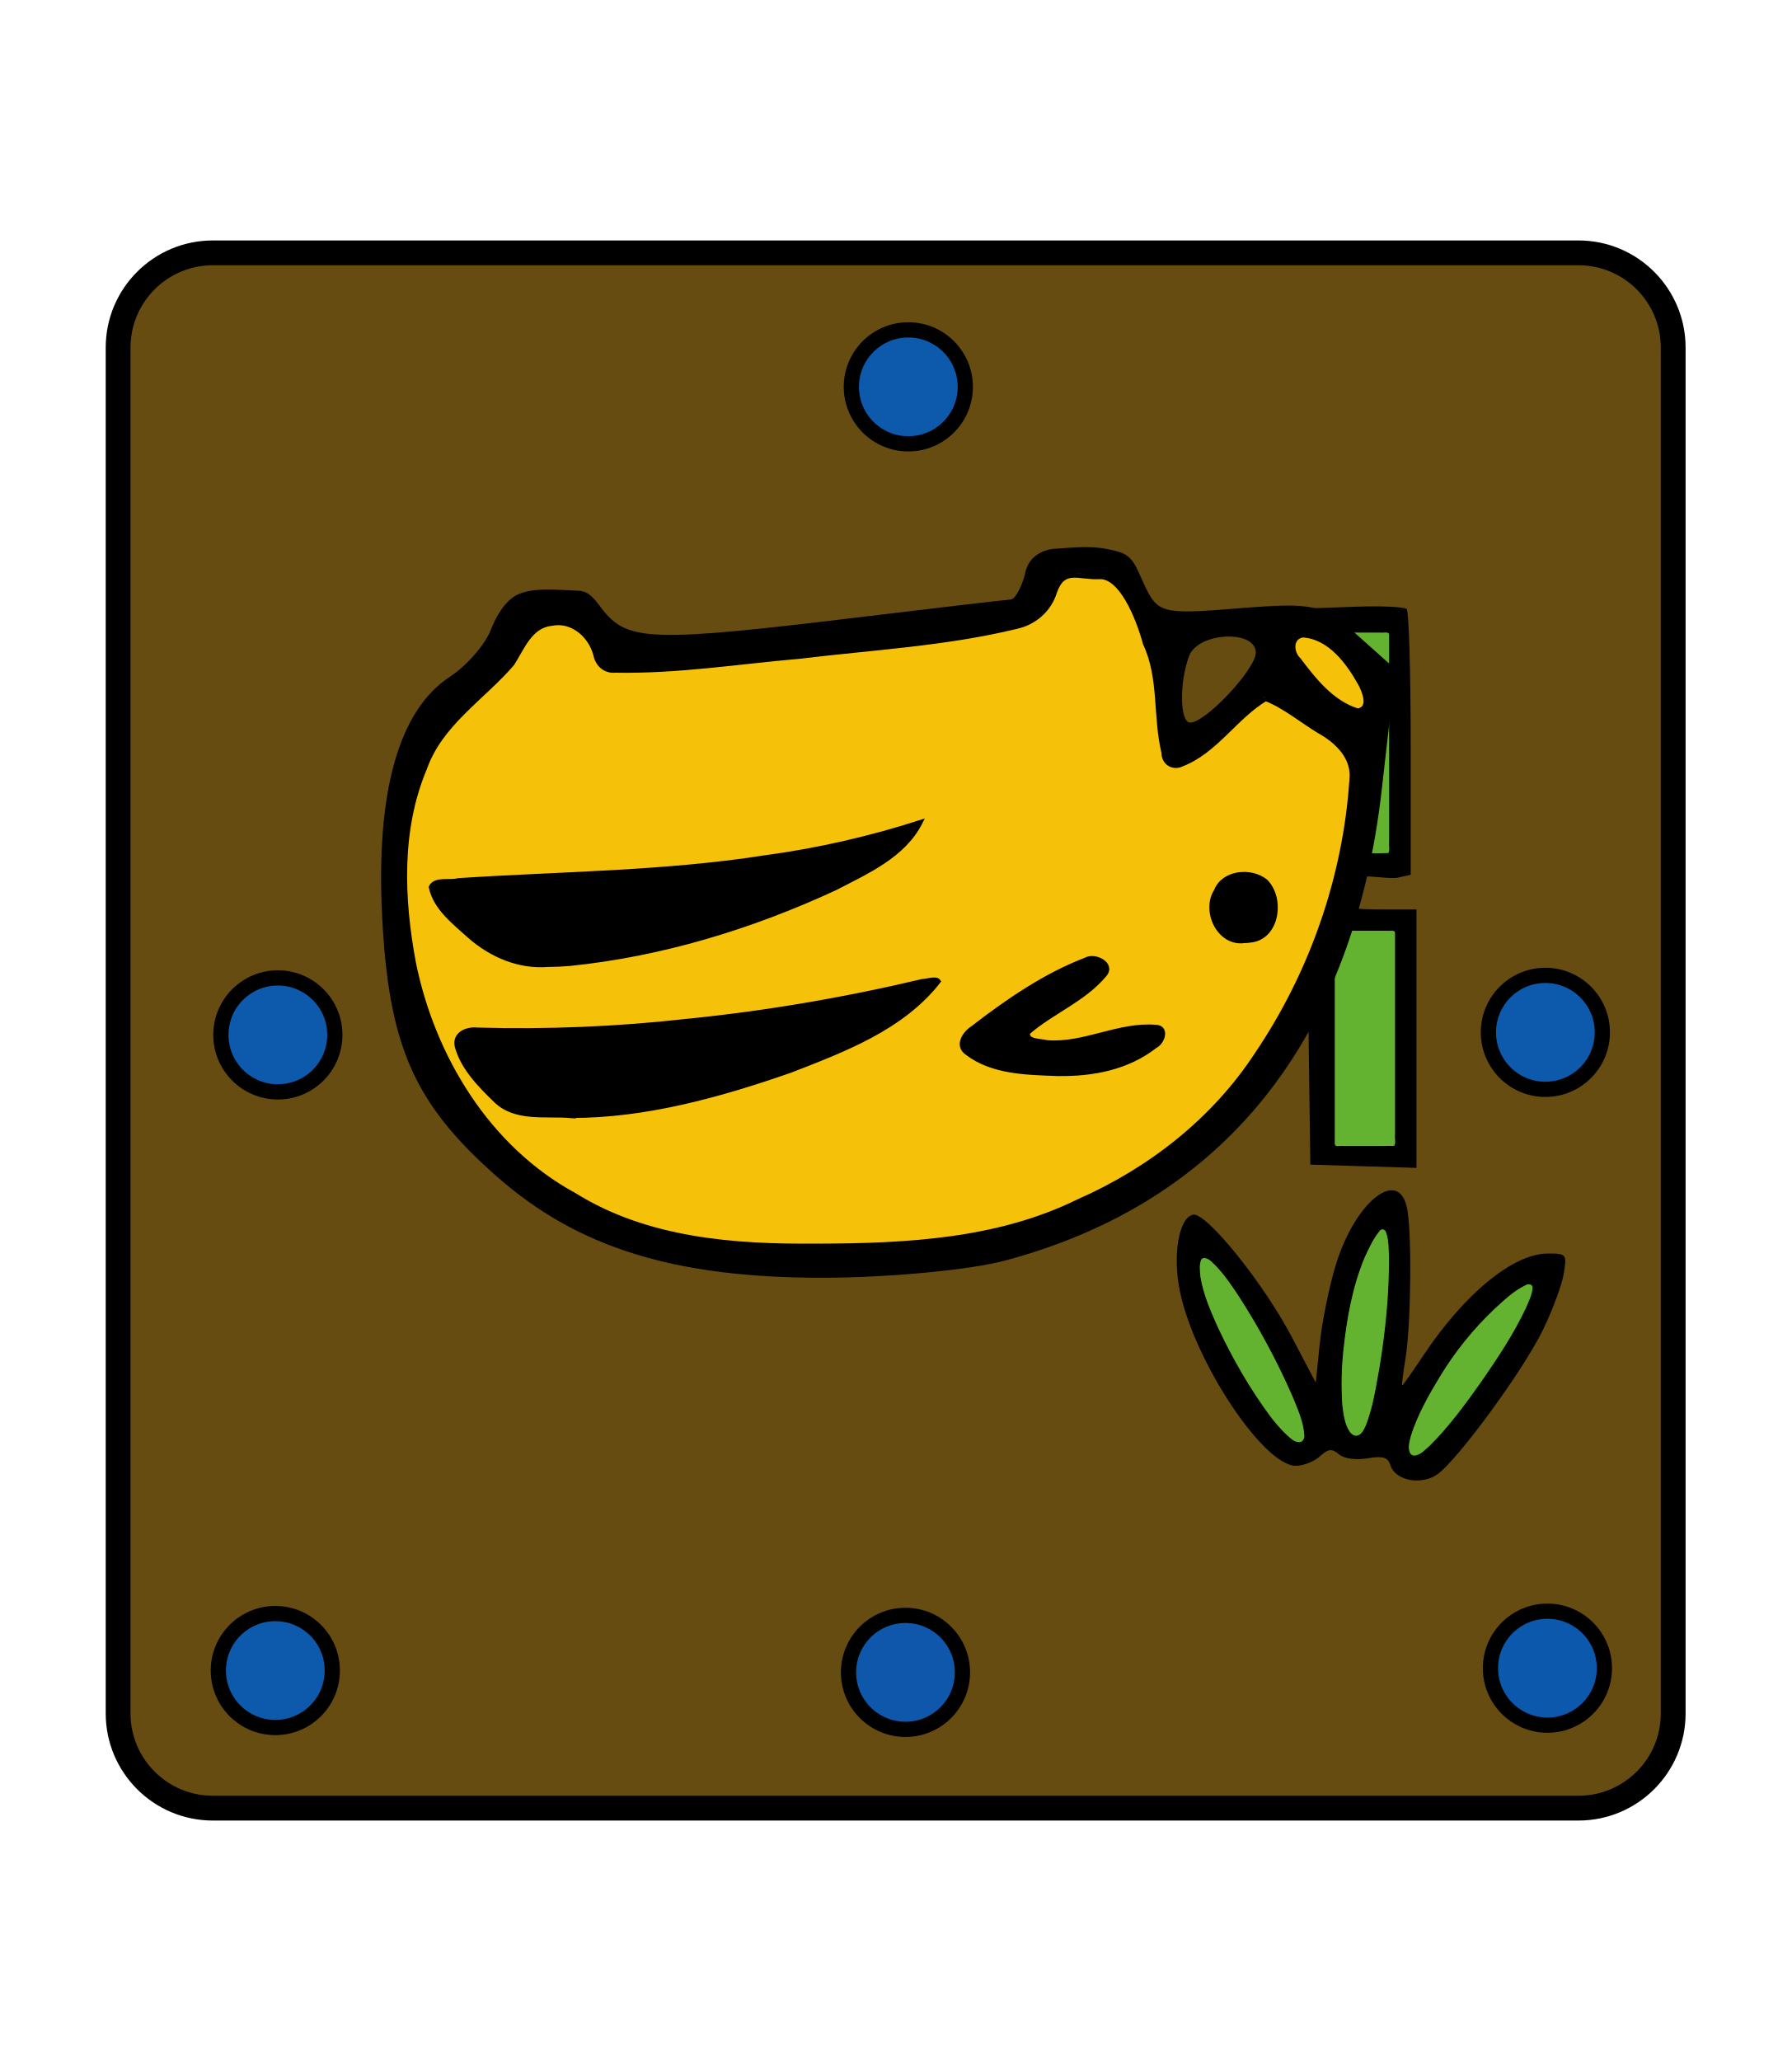
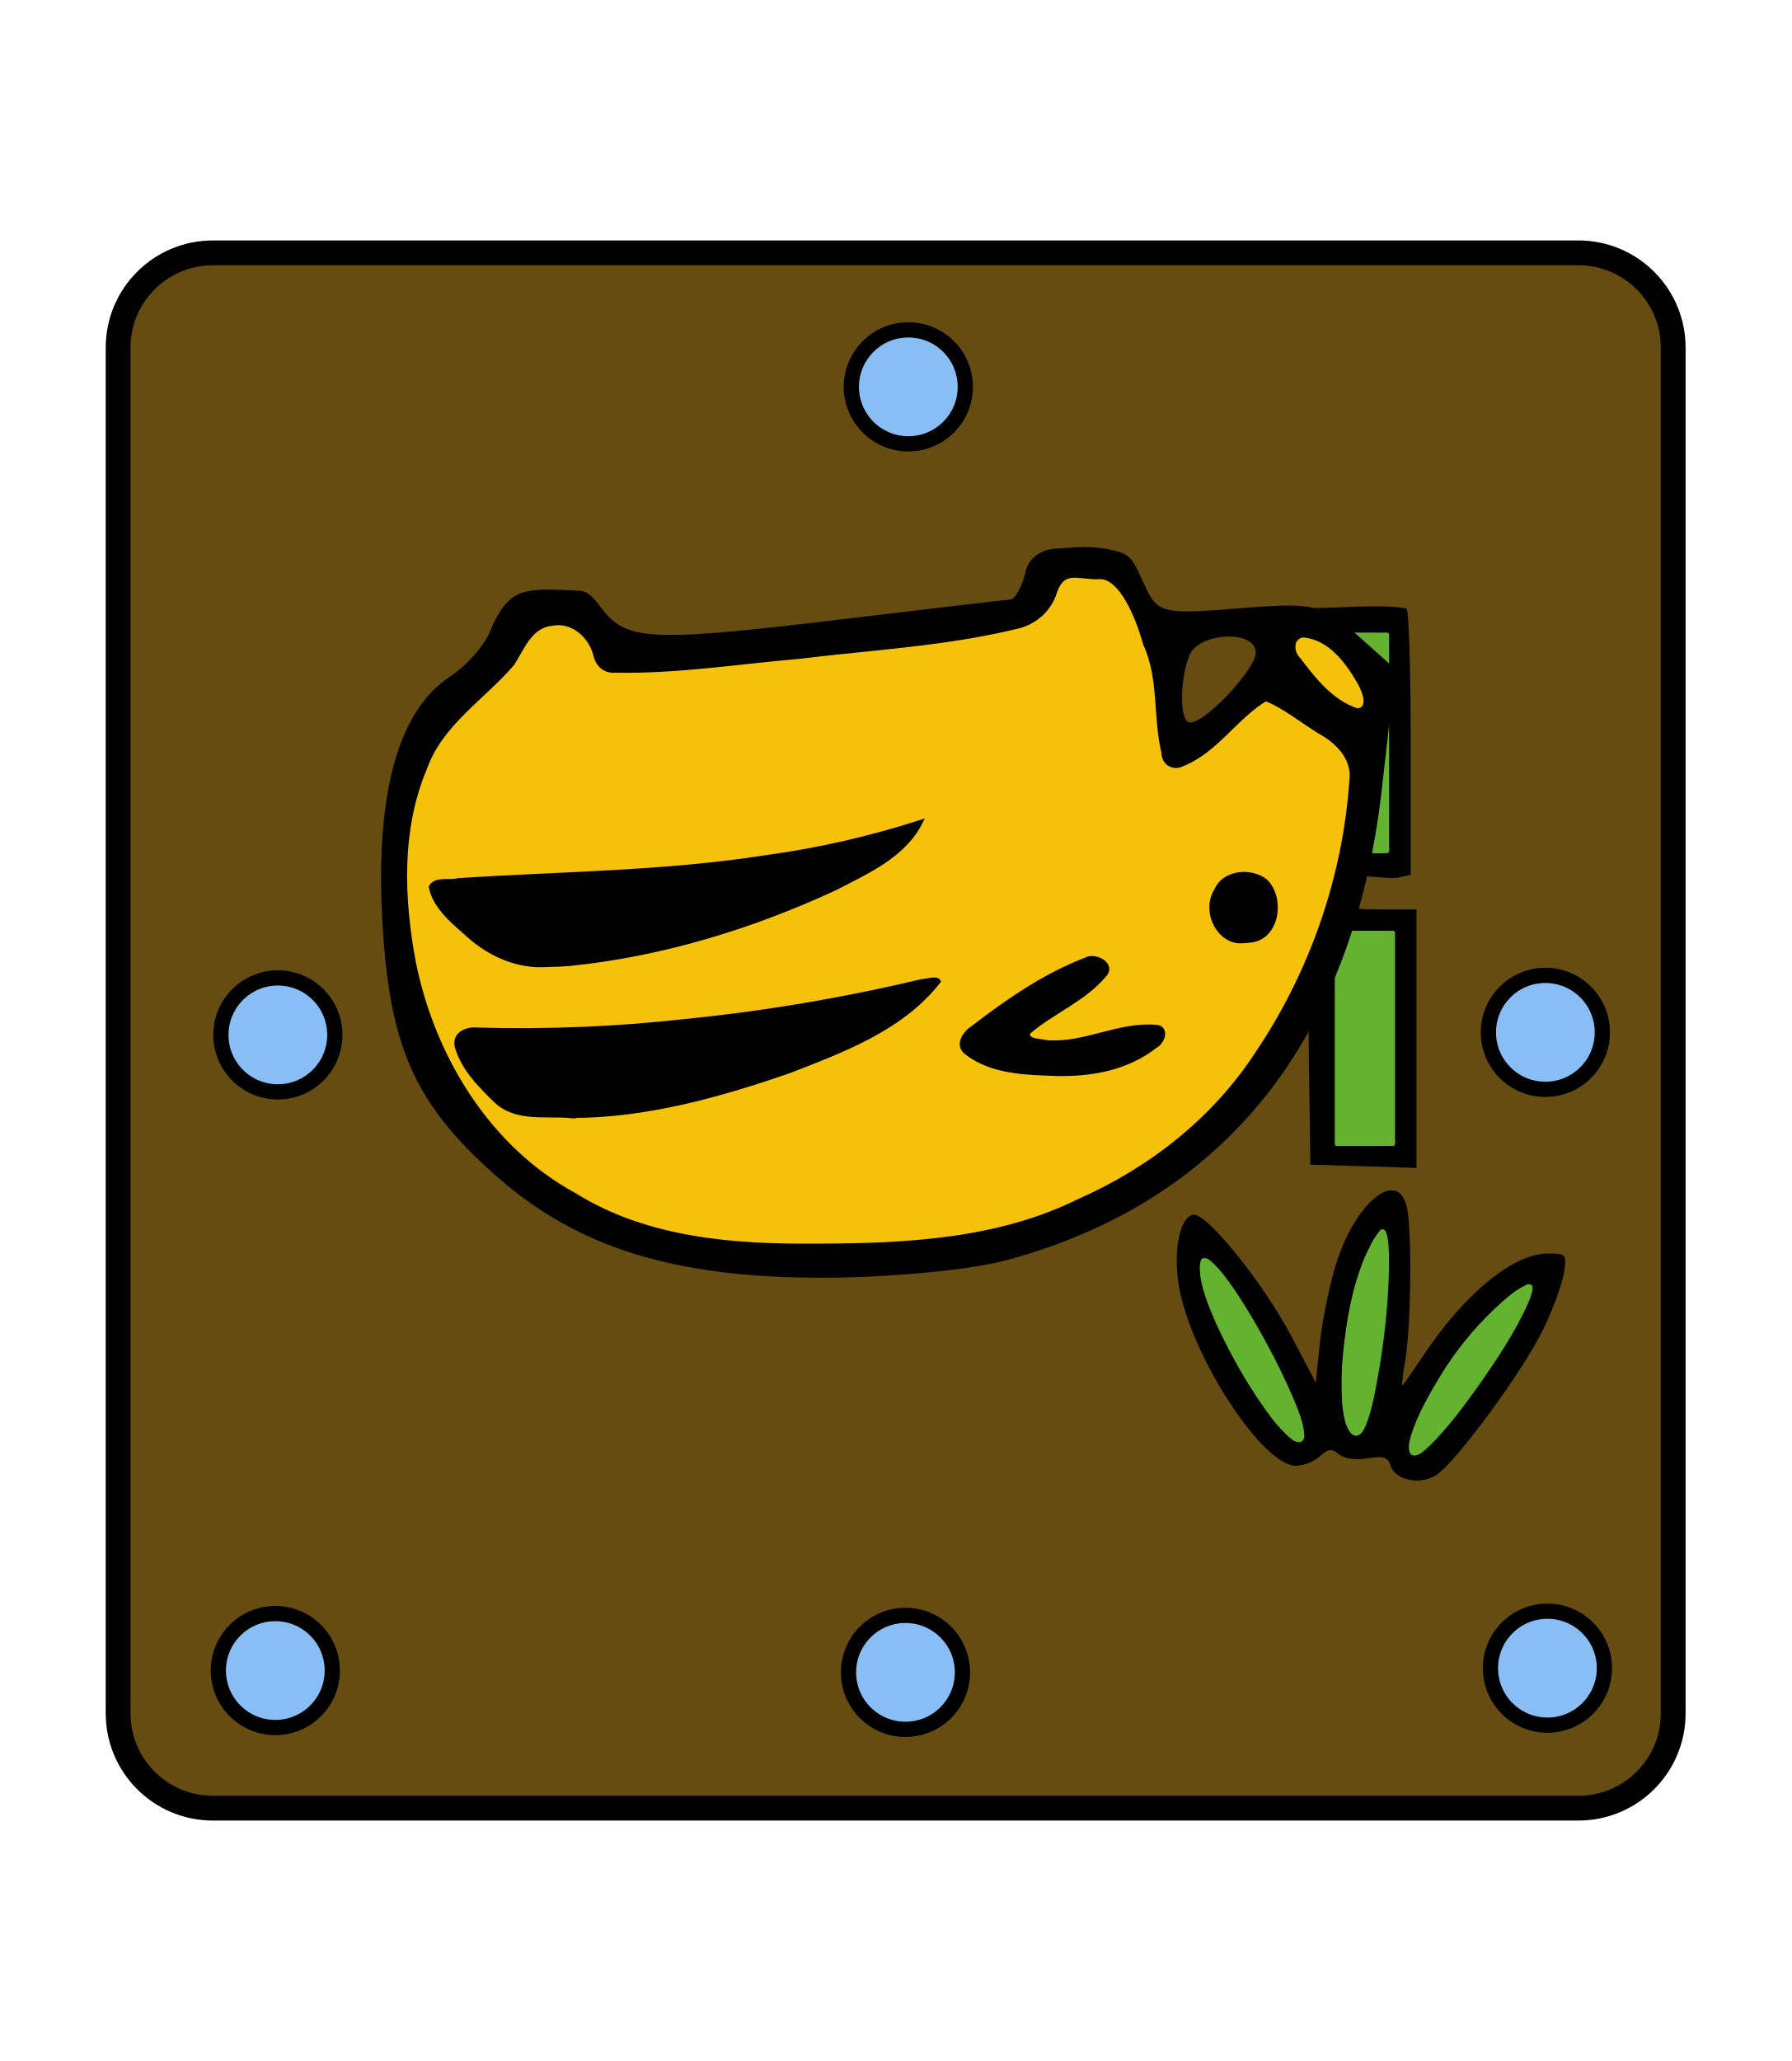
<svg xmlns="http://www.w3.org/2000/svg" id="svg4905" version="1.1" height="60" width="52.157">
  <defs id="defs4909" />
  <filter id="drop-shadow">
    <feGaussianBlur id="feGaussianBlur4880" stdDeviation="2" result="blur" in="SourceAlpha" />
    <feOffset id="feOffset4882" dy="2" dx="2" result="offsetBlur" />
    <feBlend id="feBlend4884" mode="normal" in2="offsetBlur" in="SourceGraphic" />
  </filter>
  <rect ry="2.759" y="-52.639" x="-48.717" height="45.278" width="45.278" id="rect5497" style="opacity:1;fill:#664c10;fill-opacity:1;stroke:#000000;stroke-width:0.722;stroke-linecap:square;stroke-linejoin:miter;stroke-miterlimit:4;stroke-dasharray:none;stroke-opacity:1;paint-order:fill markers stroke" transform="scale(-1)" />
-   <circle r="1.659" cy="-48.564" cx="-45.055" id="path5973" style="opacity:1;fill:#0b58ad;fill-opacity:1;stroke:#000000;stroke-width:0.443;stroke-linecap:square;stroke-linejoin:miter;stroke-miterlimit:4;stroke-dasharray:none;stroke-opacity:1;paint-order:fill markers stroke" transform="scale(-1)" />
-   <circle r="1.659" cy="-48.686" cx="-26.364" id="path5973-1" style="opacity:1;fill:#0f57ab;fill-opacity:1;stroke:#000000;stroke-width:0.443;stroke-linecap:square;stroke-linejoin:miter;stroke-miterlimit:4;stroke-dasharray:none;stroke-opacity:1;paint-order:fill markers stroke" transform="scale(-1)" />
-   <circle r="1.659" cy="-48.633" cx="-8.016" id="path5973-1-8" style="opacity:1;fill:#0d5aac;fill-opacity:1;stroke:#000000;stroke-width:0.443;stroke-linecap:square;stroke-linejoin:miter;stroke-miterlimit:4;stroke-dasharray:none;stroke-opacity:1;paint-order:fill markers stroke" transform="scale(-1)" />
-   <circle r="1.659" cy="-30.054" cx="-44.995" id="path5973-1-7-1" style="opacity:1;fill:#0d5aac;fill-opacity:1;stroke:#000000;stroke-width:0.443;stroke-linecap:square;stroke-linejoin:miter;stroke-miterlimit:4;stroke-dasharray:none;stroke-opacity:1;paint-order:fill markers stroke" transform="scale(-1)" />
-   <circle r="1.659" cy="-30.128" cx="-8.09" id="path5973-1-9-7" style="opacity:1;fill:#0d5aac;fill-opacity:1;stroke:#000000;stroke-width:0.443;stroke-linecap:square;stroke-linejoin:miter;stroke-miterlimit:4;stroke-dasharray:none;stroke-opacity:1;paint-order:fill markers stroke" transform="scale(-1)" />
-   <circle r="1.659" cy="-11.262" cx="-26.447" id="path5973-1-0-2" style="opacity:1;fill:#0d5aac;fill-opacity:1;stroke:#000000;stroke-width:0.443;stroke-linecap:square;stroke-linejoin:miter;stroke-miterlimit:4;stroke-dasharray:none;stroke-opacity:1;paint-order:fill markers stroke" transform="scale(-1)" />
+   <circle r="1.659" cy="-48.564" cx="-45.055" id="path5973" style="opacity:1;fill:#88bdf6;fill-opacity:1;stroke:#000000;stroke-width:0.443;stroke-linecap:square;stroke-linejoin:miter;stroke-miterlimit:4;stroke-dasharray:none;stroke-opacity:1;paint-order:fill markers stroke" transform="scale(-1)" />
+   <circle r="1.659" cy="-48.686" cx="-26.364" id="path5973-1" style="opacity:1;fill:#88bdf6;fill-opacity:1;stroke:#000000;stroke-width:0.443;stroke-linecap:square;stroke-linejoin:miter;stroke-miterlimit:4;stroke-dasharray:none;stroke-opacity:1;paint-order:fill markers stroke" transform="scale(-1)" />
+   <circle r="1.659" cy="-48.633" cx="-8.016" id="path5973-1-8" style="opacity:1;fill:#88bdf6;fill-opacity:1;stroke:#000000;stroke-width:0.443;stroke-linecap:square;stroke-linejoin:miter;stroke-miterlimit:4;stroke-dasharray:none;stroke-opacity:1;paint-order:fill markers stroke" transform="scale(-1)" />
+   <circle r="1.659" cy="-30.054" cx="-44.995" id="path5973-1-7-1" style="opacity:1;fill:#88bdf6;fill-opacity:1;stroke:#000000;stroke-width:0.443;stroke-linecap:square;stroke-linejoin:miter;stroke-miterlimit:4;stroke-dasharray:none;stroke-opacity:1;paint-order:fill markers stroke" transform="scale(-1)" />
+   <circle r="1.659" cy="-30.128" cx="-8.09" id="path5973-1-9-7" style="opacity:1;fill:#88bdf6;fill-opacity:1;stroke:#000000;stroke-width:0.443;stroke-linecap:square;stroke-linejoin:miter;stroke-miterlimit:4;stroke-dasharray:none;stroke-opacity:1;paint-order:fill markers stroke" transform="scale(-1)" />
+   <circle r="1.659" cy="-11.262" cx="-26.447" id="path5973-1-0-2" style="opacity:1;fill:#88bdf6;fill-opacity:1;stroke:#000000;stroke-width:0.443;stroke-linecap:square;stroke-linejoin:miter;stroke-miterlimit:4;stroke-dasharray:none;stroke-opacity:1;paint-order:fill markers stroke" transform="scale(-1)" />
  <g transform="matrix(-1.21652,0,0,-1.21652,-11.76303,384.2092)" id="g333" style="display:inline">
    <path id="path293" d="m -43.336,301.252 c -0.053,-0.053 -0.097,-1.506 -0.097,-3.228 v -3.131 l 0.309,-0.069 c 0.17,-0.038 0.625,0.048 0.889,0.028 0.38,-0.029 0.49,-0.152 0.524,-0.396 0.042,-0.293 -0.102,-0.392 -0.958,-0.392 h -0.902 v -3.093 -3.093 l 1.27,0.039 1.27,0.039 0.037,2.723 c 0.028,2.064 -0.015,2.977 -0.179,3.771 -0.429,2.134 0.213,3.822 0.18,5.219 l -0.039,1.6 -1.104,0.039 c -0.607,0.022 -1.148,-0.005 -1.201,-0.057 z m 1.688,-1.785 c 0,-0.974 -0.053,-1.27 -0.296,-1.663 -0.308,-0.498 -0.234,-1.474 -0.028,-2.059 0.098,-0.278 -0.1,-0.309 -0.484,-0.309 h -0.428 v 2.608 2.608 h 0.618 0.618 z m 0,-8.492 v -2.539 h -0.686 -0.686 v 2.539 2.539 h 0.686 0.686 z m -1.699,-4.066 c -0.117,-0.585 -0.094,-2.787 0.038,-3.586 0.059,-0.359 0.095,-0.652 0.08,-0.652 -0.015,0 -0.244,0.324 -0.508,0.721 -0.986,1.48 -2.152,2.435 -2.974,2.436 -0.453,5e-4 -0.462,-0.011 -0.387,-0.475 0.042,-0.261 0.264,-0.864 0.493,-1.338 0.473,-0.981 2.079,-3.172 2.553,-3.483 0.387,-0.253 0.988,-0.132 1.101,0.222 0.064,0.201 0.174,0.236 0.553,0.174 0.288,-0.047 0.555,-0.009 0.683,0.097 0.171,0.142 0.255,0.133 0.458,-0.051 0.137,-0.124 0.395,-0.225 0.574,-0.225 0.769,0 2.419,2.478 2.772,4.165 0.183,0.873 0.028,1.779 -0.315,1.844 -0.315,0.06 -1.676,-1.626 -2.356,-2.917 l -0.579,-1.101 -0.096,0.936 c -0.053,0.515 -0.224,1.357 -0.38,1.872 -0.463,1.523 -1.51,2.357 -1.71,1.361 z m 0.991,-1.2 c 0.536,-1.247 0.734,-3.753 0.328,-4.159 -0.227,-0.227 -0.415,0.264 -0.646,1.69 -0.229,1.412 -0.278,3.137 -0.089,3.137 0.066,0 0.25,-0.301 0.408,-0.668 z m 3.919,-0.464 c -0.204,-1.212 -1.985,-4.127 -2.375,-3.886 -0.384,0.237 1.816,4.332 2.327,4.332 0.067,0 0.088,-0.201 0.047,-0.446 z m -6.513,-1.295 c 0.946,-1.075 1.846,-2.926 1.423,-2.926 -0.456,0 -2.789,3.333 -2.789,3.985 0,0.228 0.734,-0.341 1.366,-1.059 z" style="fill:#000000;stroke-width:0.137" />
    <path style="opacity:1;fill:#63b330;fill-opacity:1;stroke:#000000;stroke-width:0.022;stroke-linecap:square;stroke-linejoin:miter;stroke-miterlimit:4;stroke-dasharray:none;stroke-opacity:1;paint-order:fill markers stroke" d="m -42.91,295.408 c -0.041,0.079 -0.008,0.178 -0.018,0.265 0,1.658 0,3.315 0,4.973 0.023,0.091 0.14,0.04 0.206,0.053 0.358,-0.003 0.719,0.006 1.076,-0.004 0.075,-0.028 0.029,-0.13 0.041,-0.191 -0.007,-0.608 0.004,-1.216 -0.02,-1.824 -0.022,-0.31 -0.104,-0.618 -0.271,-0.882 -0.163,-0.278 -0.209,-0.601 -0.2,-0.918 -0.006,-0.268 0.015,-0.535 0.08,-0.796 0.028,-0.16 0.097,-0.311 0.114,-0.472 -0.009,-0.151 -0.181,-0.206 -0.308,-0.208 -0.225,-0.008 -0.452,-0.011 -0.676,-0.003 -0.008,0.003 -0.016,0.006 -0.023,0.009 z" id="path317" />
    <path style="opacity:1;fill:#63b330;fill-opacity:1;stroke:#000000;stroke-width:0.022;stroke-linecap:square;stroke-linejoin:miter;stroke-miterlimit:4;stroke-dasharray:none;stroke-opacity:1;paint-order:fill markers stroke" d="m -43.051,288.403 c -0.041,0.079 -0.008,0.178 -0.018,0.265 0,1.614 0,3.229 0,4.843 0.023,0.091 0.14,0.04 0.206,0.053 0.405,-0.003 0.812,0.005 1.216,-0.004 0.075,-0.028 0.03,-0.13 0.042,-0.191 0,-1.642 0,-3.284 0,-4.926 -0.023,-0.091 -0.14,-0.04 -0.206,-0.053 -0.405,0.003 -0.812,-0.005 -1.216,0.004 -0.008,0.003 -0.016,0.006 -0.023,0.009 z" id="path319" />
    <path style="opacity:1;fill:#63b330;fill-opacity:1;stroke:#000000;stroke-width:0.022;stroke-linecap:square;stroke-linejoin:miter;stroke-miterlimit:4;stroke-dasharray:none;stroke-opacity:1;paint-order:fill markers stroke" d="m -42.136,281.457 c -0.132,0.013 -0.189,0.159 -0.238,0.263 -0.17,0.438 -0.236,0.907 -0.321,1.366 -0.144,0.872 -0.233,1.756 -0.23,2.64 0.01,0.209 -0.001,0.428 0.076,0.625 0.023,0.068 0.114,0.095 0.161,0.035 0.159,-0.191 0.263,-0.42 0.367,-0.644 0.297,-0.711 0.431,-1.477 0.512,-2.239 0.045,-0.43 0.053,-0.865 0.025,-1.296 -0.03,-0.227 -0.053,-0.472 -0.19,-0.664 -0.039,-0.049 -0.097,-0.088 -0.161,-0.086 z" id="path321" />
    <path style="opacity:1;fill:#63b330;fill-opacity:1;stroke:#000000;stroke-width:0.022;stroke-linecap:square;stroke-linejoin:miter;stroke-miterlimit:4;stroke-dasharray:none;stroke-opacity:1;paint-order:fill markers stroke" d="m -40.759,281.304 c -0.096,-0.006 -0.15,0.095 -0.139,0.181 0.02,0.325 0.161,0.627 0.281,0.925 0.365,0.838 0.8,1.645 1.295,2.413 0.199,0.295 0.398,0.599 0.667,0.836 0.064,0.055 0.189,0.12 0.248,0.026 0.052,-0.129 0.03,-0.274 0.019,-0.409 -0.065,-0.412 -0.233,-0.799 -0.401,-1.179 -0.362,-0.778 -0.792,-1.527 -1.307,-2.215 -0.152,-0.192 -0.316,-0.379 -0.511,-0.528 -0.046,-0.028 -0.098,-0.05 -0.153,-0.05 z" id="path323" />
    <path style="opacity:1;fill:#63b330;fill-opacity:1;stroke:#000000;stroke-width:0.022;stroke-linecap:square;stroke-linejoin:miter;stroke-miterlimit:4;stroke-dasharray:none;stroke-opacity:1;paint-order:fill markers stroke" d="m -43.529,280.981 c -0.154,0.019 -0.261,0.15 -0.372,0.246 -0.467,0.462 -0.854,0.997 -1.234,1.531 -0.388,0.564 -0.772,1.137 -1.064,1.758 -0.066,0.162 -0.157,0.324 -0.163,0.502 0.005,0.088 0.115,0.106 0.178,0.067 0.294,-0.139 0.531,-0.37 0.767,-0.587 0.499,-0.474 0.933,-1.014 1.29,-1.601 0.273,-0.451 0.537,-0.914 0.698,-1.419 0.034,-0.139 0.087,-0.298 0.019,-0.435 -0.026,-0.039 -0.072,-0.065 -0.12,-0.063 z" id="path325" />
  </g>
  <g transform="matrix(-1.018385,0,0,-1.018385,-57.27206,291.082)" id="g16037" style="display:inline">
    <g id="g15966" transform="translate(1.039434,-41.1994)">
      <path id="path15957" d="m -89.963,310.38 c -0.409,-0.898 -0.502,-0.923 -2.739,-0.743 -2.153,0.173 -2.391,0.118 -3.394,-0.777 l -1.078,-0.963 0.391,-3.441 c 0.814,-7.167 4.524,-11.802 10.781,-13.468 0.999,-0.266 3.334,-0.486 5.188,-0.488 4.239,-0.005 7.014,0.854 9.323,2.886 2.375,2.09 3.1,3.732 3.288,7.439 0.181,3.573 -0.477,5.899 -1.938,6.856 -0.484,0.317 -1.011,0.923 -1.172,1.347 -0.135,0.354 -0.399,0.827 -0.759,0.999 -0.468,0.223 -1.192,0.13 -1.742,0.113 -0.35,-0.011 -0.513,-0.324 -0.725,-0.583 -0.704,-0.861 -1.456,-0.882 -7.175,-0.191 -2.328,0.281 -4.334,0.516 -4.457,0.522 -0.123,0.006 -0.306,0.329 -0.408,0.717 -0.075,0.429 -0.379,0.668 -0.796,0.731 -0.652,0.037 -1.162,0.125 -1.87,-0.079 -0.409,-0.112 -0.495,-0.387 -0.717,-0.876 z m 2.592,-0.447 c 0.256,-0.806 1.137,-1.054 5.303,-1.493 7.915,-0.834 7.605,-0.834 7.822,-0.003 0.259,0.991 1.743,1.033 2.053,0.059 0.122,-0.383 0.676,-1.02 1.231,-1.416 3.551,-2.529 2.412,-10.784 -1.886,-13.67 -2.416,-1.622 -4.118,-2.03 -8.338,-1.999 -4.147,0.031 -6.687,0.765 -9.449,2.731 -2.562,1.823 -4.736,5.866 -5.186,9.64 -0.198,1.665 -0.172,1.725 1.095,2.518 l 1.298,0.812 1.152,-1.116 c 0.634,-0.614 1.324,-1.01 1.535,-0.88 0.211,0.13 0.383,0.956 0.383,1.836 0,2.525 2.379,4.898 2.987,2.98 z m 4.047,-6.877 c 1.421,-1.745 8.653,-4.051 11.207,-3.574 0.971,0.182 2.574,1.591 2.572,2.261 -2.83e-4,0.119 -1.707,0.248 -3.792,0.285 -3.467,0.062 -8.033,0.706 -9.789,1.381 -0.639,0.245 -0.658,0.212 -0.197,-0.353 z m -10.33,-1.43 c -0.339,-0.883 0.142,-1.653 0.959,-1.537 1.056,0.151 1.056,1.827 0,1.978 -0.429,0.061 -0.839,-0.127 -0.959,-0.441 z m 4.707,-2.324 c 0,-0.201 0.595,-0.717 1.323,-1.147 1.21,-0.715 1.253,-0.792 0.508,-0.897 -0.448,-0.064 -1.311,0.058 -1.918,0.269 -1.678,0.585 -2.138,-0.174 -0.516,-0.851 1.055,-0.672 4.604,-0.465 4.836,0.537 0,0.399 -3.159,2.437 -3.792,2.447 -0.243,0.004 -0.441,-0.157 -0.441,-0.358 z m 5.161,-0.744 c 1.471,-1.625 6.922,-3.477 10.233,-3.477 1.568,0 1.949,0.138 2.572,0.93 1.136,1.444 0.946,1.731 -1.05,1.593 -2.112,-0.146 -8.074,0.504 -10.578,1.153 -1.722,0.447 -1.756,0.441 -1.178,-0.198 z m -10.453,9.995 c 0,-0.413 -1.377,-1.83 -1.778,-1.83 -0.487,0 -0.419,0.435 0.21,1.333 0.53,0.756 1.567,1.086 1.567,0.498 z m 2.961,-0.272 c 0.288,-0.752 0.272,-1.911 -0.028,-1.911 -0.444,0 -1.875,1.528 -1.875,2.002 0,0.662 1.644,0.584 1.903,-0.09 z" style="fill:#000000;stroke-width:0.353" />
      <path id="path15959" d="m -80.664,291.412 c -2.524,0.008 -5.142,0.136 -7.448,1.273 -2.044,0.899 -3.87,2.324 -5.098,4.203 -1.567,2.317 -2.527,5.06 -2.711,7.853 -0.071,0.63 0.418,1.101 0.924,1.379 0.507,0.307 0.986,0.713 1.533,0.929 0.87,-0.522 1.432,-1.502 2.402,-1.874 0.255,-0.123 0.522,0.053 0.515,0.34 0.25,1.027 0.066,2.131 0.529,3.114 0.21,0.774 0.696,1.935 1.308,1.904 0.598,-0.03 1.025,0.28 1.275,-0.428 0.157,-0.517 0.59,-0.89 1.115,-0.998 2.022,-0.49 4.112,-0.598 6.174,-0.849 1.756,-0.152 3.51,-0.433 5.276,-0.399 0.283,-0.026 0.501,0.156 0.562,0.433 0.137,0.558 0.665,1.031 1.265,0.906 0.614,-0.067 0.83,-0.7 1.119,-1.145 0.841,-0.978 2.05,-1.711 2.5,-2.987 0.739,-1.748 0.661,-3.728 0.319,-5.559 -0.547,-2.704 -2.123,-5.296 -4.59,-6.639 -2.084,-1.299 -4.576,-1.478 -6.967,-1.455 z m 7.084,3.717 c 0.713,0.058 1.571,-0.113 2.134,0.44 0.449,0.435 0.935,0.928 1.104,1.543 0.081,0.357 -0.279,0.51 -0.578,0.477 -1.993,-0.055 -3.989,0.024 -5.972,0.247 -2.274,0.227 -4.53,0.613 -6.753,1.14 -0.131,0.003 -0.4,0.1 -0.465,-0.002 1.042,-1.337 2.713,-1.961 4.243,-2.555 2.016,-0.701 4.136,-1.295 6.288,-1.289 z m -13.938,1.2 c 0.88,0.033 1.867,0.04 2.596,0.601 0.301,0.212 0.066,0.562 -0.17,0.712 -0.991,0.766 -2.062,1.502 -3.229,1.949 -0.26,0.151 -0.804,-0.125 -0.535,-0.433 0.597,-0.713 1.5,-1.051 2.187,-1.647 0.062,-0.264 -0.368,-0.234 -0.538,-0.282 -1.062,-0.088 -2.044,0.525 -3.102,0.44 -0.354,-0.003 -0.218,-0.436 0.002,-0.544 0.794,-0.624 1.797,-0.813 2.789,-0.795 z m 14.573,3.119 c 0.822,-0.068 1.609,0.269 2.222,0.799 0.441,0.4 0.996,0.811 1.124,1.421 -0.129,0.255 -0.538,0.119 -0.776,0.192 -2.941,0.194 -5.902,0.2 -8.822,0.661 -1.488,0.2 -3.002,0.551 -4.397,1.002 0.479,-0.955 1.534,-1.416 2.435,-1.884 2.397,-1.112 4.972,-1.897 7.602,-2.164 0.201,-0.016 0.407,-0.026 0.611,-0.028 z m -19.901,0.681 c 0.722,-0.093 1.166,0.864 0.797,1.433 -0.214,0.541 -1.002,0.605 -1.411,0.273 -0.498,-0.486 -0.345,-1.618 0.437,-1.691 0.059,-0.009 0.118,-0.014 0.177,-0.015 z" style="opacity:1;fill:#f5c109;fill-opacity:1;stroke:#000000;stroke-width:0.126;stroke-linecap:square;stroke-linejoin:miter;stroke-miterlimit:4;stroke-dasharray:none;stroke-opacity:1;paint-order:fill markers stroke" />
      <path id="path15961" d="m -96.129,306.716 c -0.342,0.088 -0.154,0.543 -0.046,0.752 0.349,0.627 0.878,1.353 1.656,1.399 0.356,-0.066 0.323,-0.502 0.105,-0.704 -0.437,-0.582 -0.944,-1.216 -1.659,-1.446 -0.018,-0.001 -0.037,-0.002 -0.055,-2.6e-4 z" style="opacity:1;fill:#f5c109;fill-opacity:1;stroke:#000000;stroke-width:0.126;stroke-linecap:square;stroke-linejoin:miter;stroke-miterlimit:4;stroke-dasharray:none;stroke-opacity:1;paint-order:fill markers stroke" />
    </g>
  </g>
</svg>
